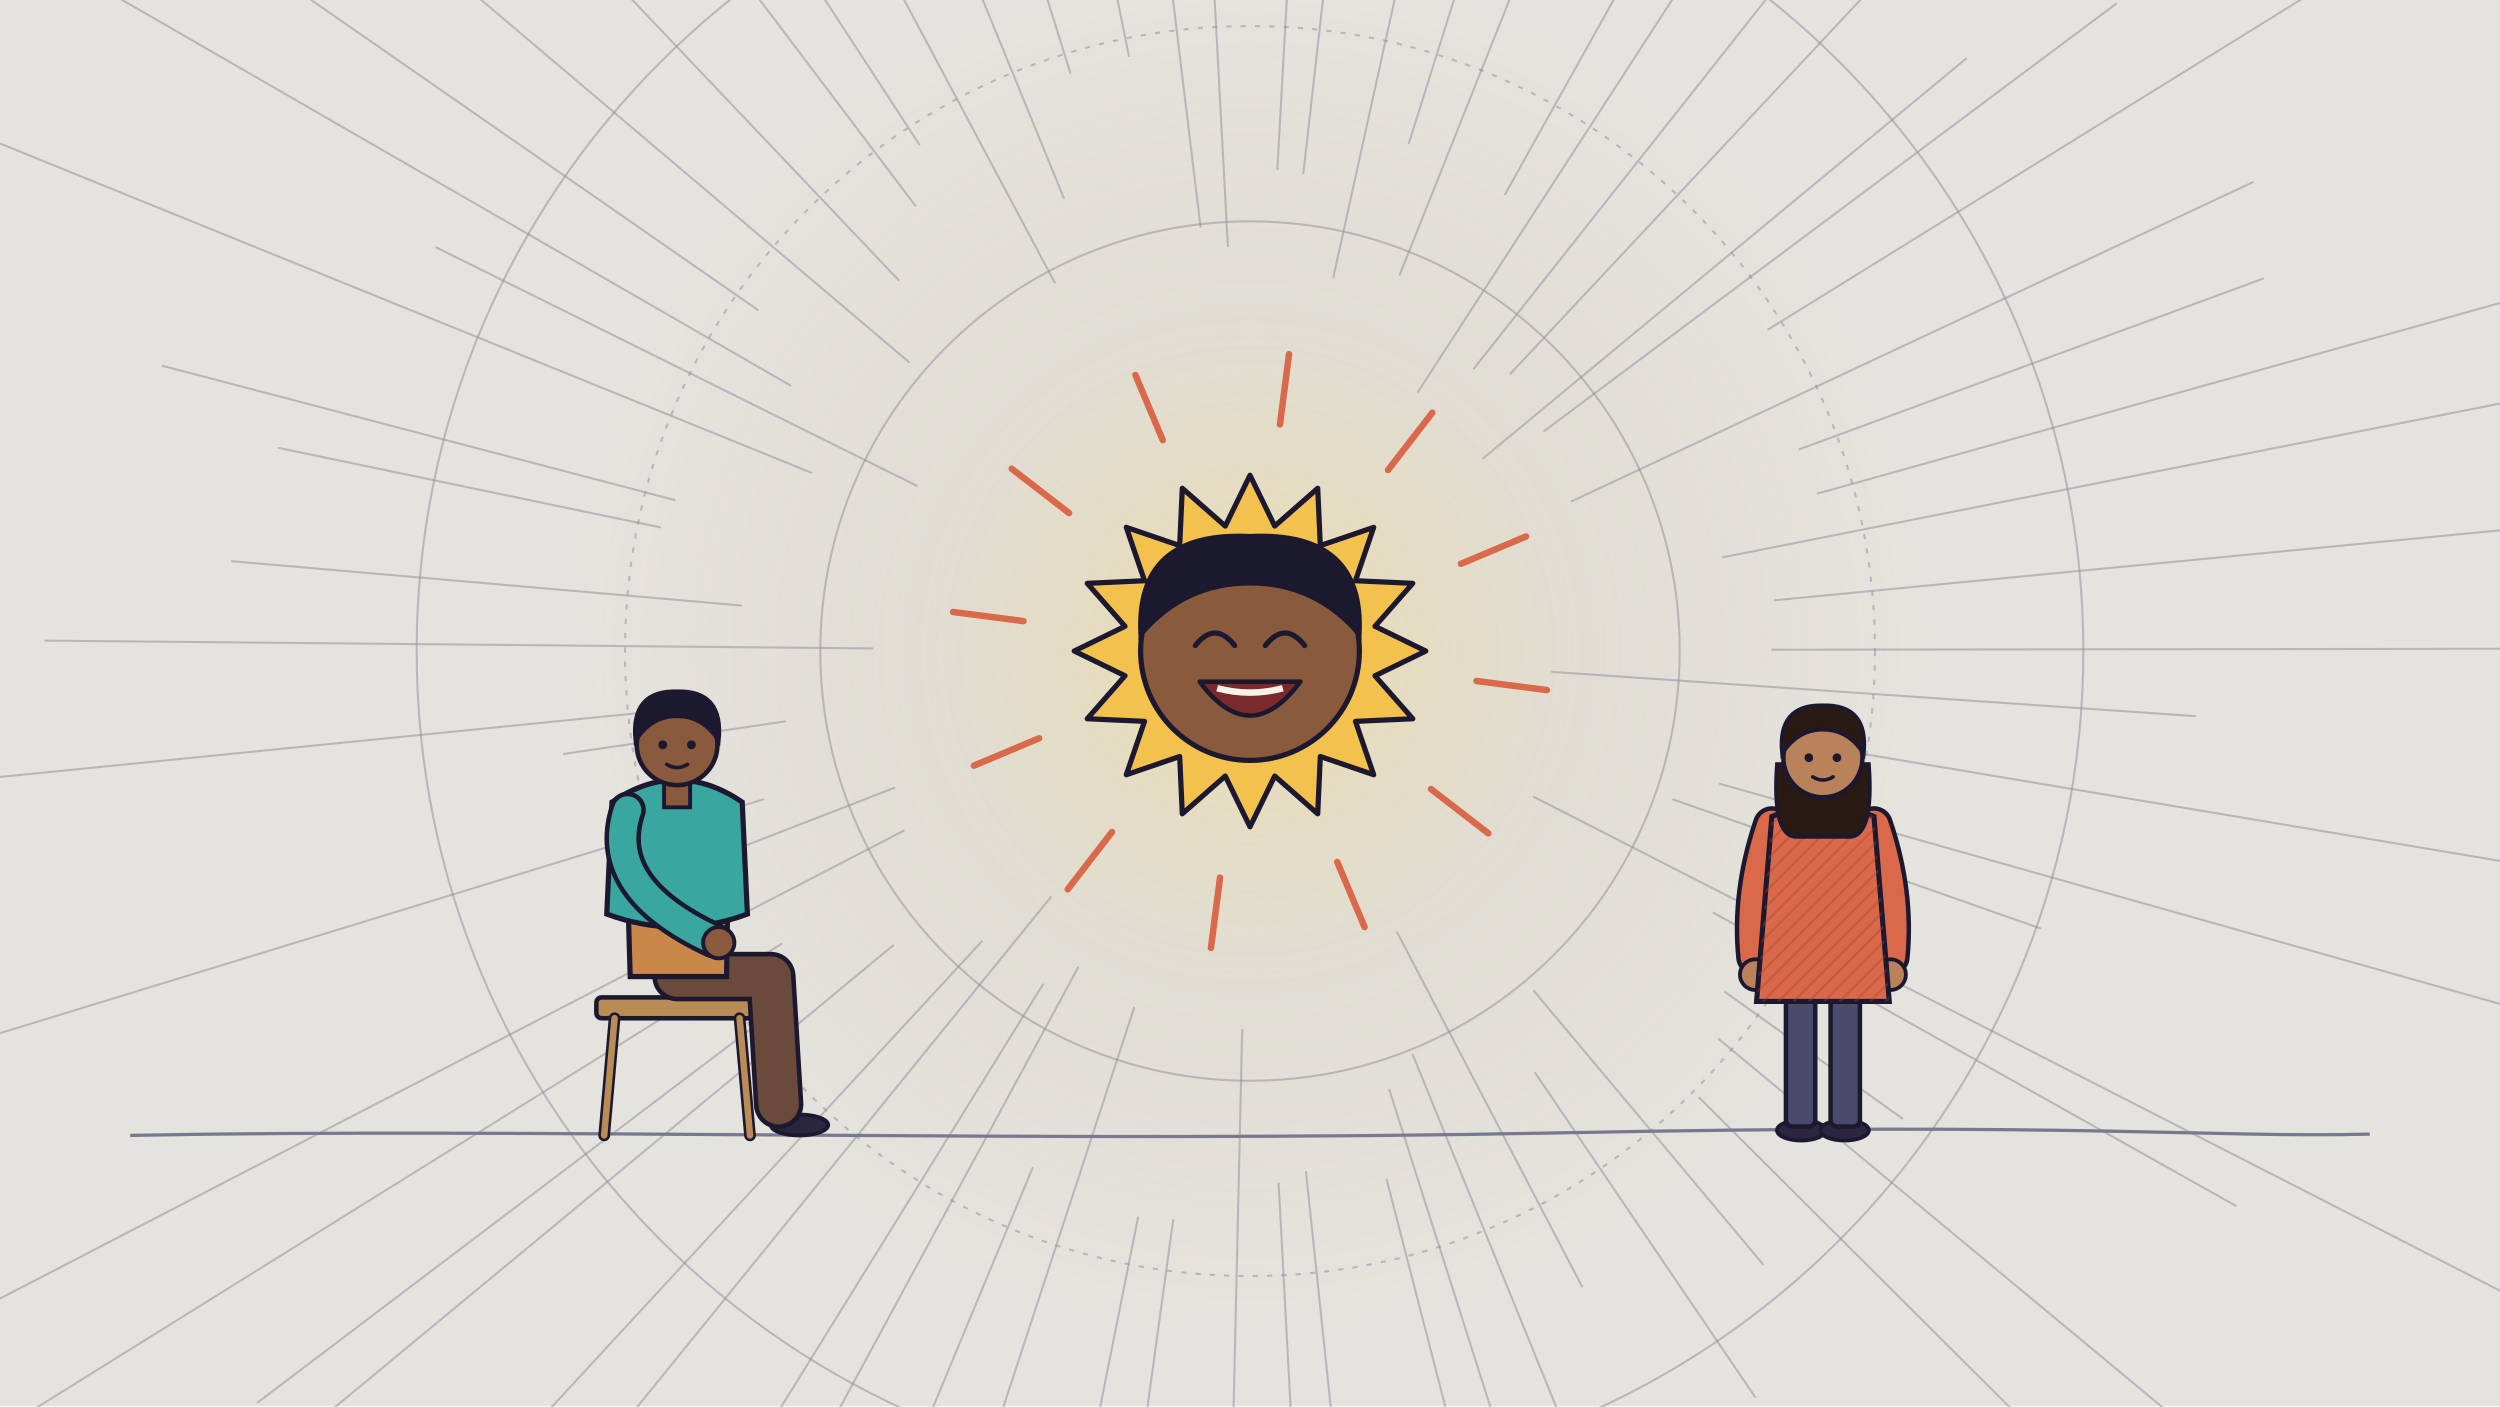
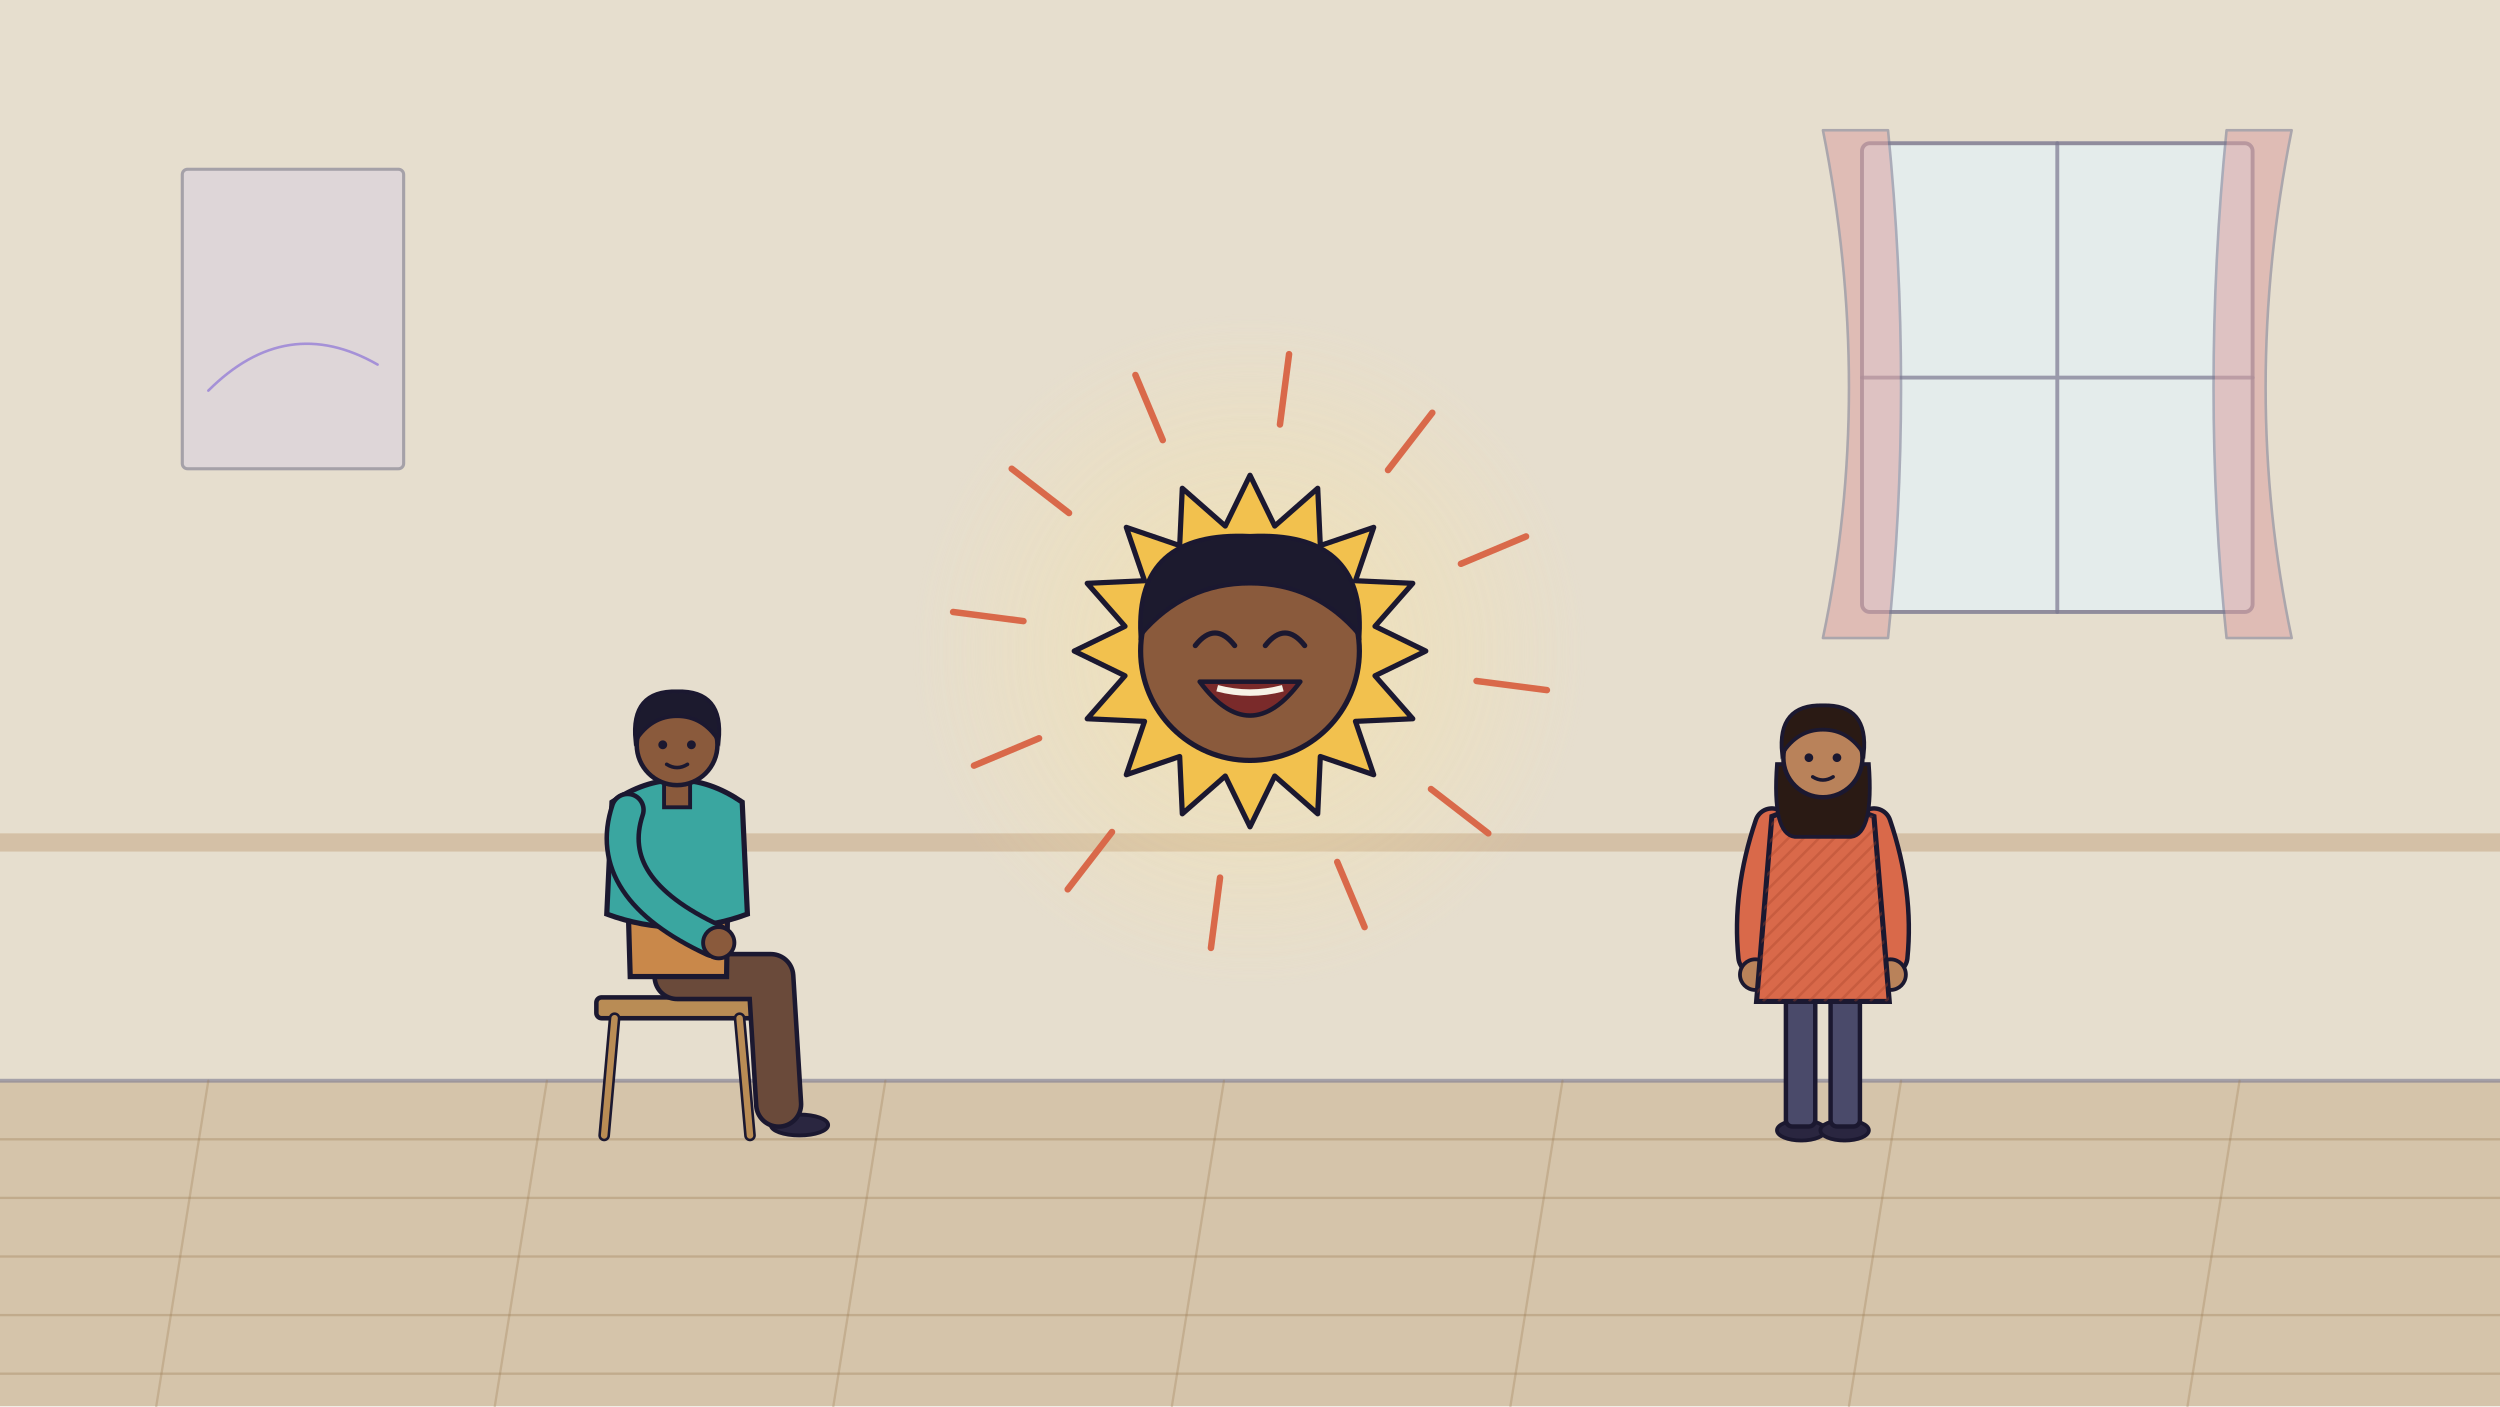
<svg xmlns="http://www.w3.org/2000/svg" viewBox="0 0 1920 1080" width="1920" height="1080">
  <defs>
    <radialGradient id="rg1">
      <stop offset="0" stop-color="#d3cfc2" stop-opacity="1" />
      <stop offset="0.4" stop-color="#d3cfc2" stop-opacity="0.5" />
      <stop offset="1" stop-color="#d3cfc2" stop-opacity="0" />
    </radialGradient>
    <radialGradient id="rg2">
      <stop offset="0" stop-color="#f6e2a8" stop-opacity="1" />
      <stop offset="0.4" stop-color="#f6e2a8" stop-opacity="0.5" />
      <stop offset="1" stop-color="#f6e2a8" stop-opacity="0" />
    </radialGradient>
    <clipPath id="cp3">
      <path d="M-40,-250 Q0,-266 40,-250 L52,-105 L-52,-105 Z" />
    </clipPath>
  </defs>
  <rect width="1920" height="1080" fill="#e5e3dd" />
-   <circle cx="960" cy="500" r="520" fill="url(#rg1)" opacity="0.7" />
-   <path d="M1361,499L2124,498 M1192,516L1686,550 M1395,573L2169,703 M1321,602L2051,808 M1285,614L1567,713 M1178,612L1982,1023 M1316,701L1717,926 M1325,762L1461,859 M1320,798L1796,1193 M1305,843L2028,1564 M1178,761L1354,971 M1179,824L1348,1073 M1073,716L1215,988 M1085,810L1287,1306 M1067,837L1220,1317 M1065,906L1325,1913 M1003,900L1053,1375 M982,909L1023,1678 M954,791L943,1275 M901,937L818,1541 M874,935L767,1471 M871,774L702,1290 M793,897L699,1123 M828,743L452,1438 M801,756L555,1153 M807,689L446,1134 M754,723L355,1155 M686,726L-107,1382 M585,784L198,1077 M600,725L-240,1248 M694,638L-69,1033 M687,605L540,662 M586,614L-423,923 M603,554L433,579 M527,544L-383,635 M670,498L35,492 M569,465L178,431 M507,405L214,344 M518,384L125,281 M623,363L-109,66 M704,373L335,190 M607,296L-76,-98 M582,238L141,-68 M698,278L-104,-401 M690,215L4,-507 M703,158L381,-268 M706,111L228,-623 M810,217L580,-215 M817,152L754,-2 M822,56L559,-788 M867,43L739,-587 M922,174L893,-65 M943,189L889,-819 M981,130L1021,-591 M1001,133L1090,-656 M1024,213L1137,-299 M1082,110L1166,-157 M1075,211L1368,-523 M1156,149L1648,-732 M1089,301L1415,-202 M1132,283L1606,-316 M1160,287L1468,-42 M1139,352L1510,45 M1186,331L1625,3 M1358,253L1878,-69 M1207,385L1730,140 M1382,345L1738,214 M1396,379L2277,133 M1323,428L2157,263 M1363,461L2120,388" stroke="#8d8a9a" stroke-width="1.6" fill="none" opacity="0.5" stroke-linecap="round" />
-   <circle cx="960" cy="500" r="330" fill="none" stroke="#8d8a9a" stroke-width="1.6" opacity="0.5" />
-   <circle cx="960" cy="500" r="480" fill="none" stroke="#8d8a9a" stroke-width="1.6" opacity="0.5" stroke-dasharray="4 7" />
-   <circle cx="960" cy="500" r="640" fill="none" stroke="#8d8a9a" stroke-width="1.6" opacity="0.5" />
-   <path d="M100,872 C400,866 800,878 1200,870 S1700,874 1820,871" stroke="#7a7890" stroke-width="2.5" fill="none" />
+   <g id="BACKDROP_u12">
+     <rect x="0" y="0" width="1920" height="830" rx="0" fill="#e8d9c0" opacity="0.5" />
+     <rect x="0" y="640" width="1920" height="14" rx="0" fill="#b9936a" opacity="0.4" />
+     <rect x="1430" y="110" width="300" height="360" rx="6" fill="#e4f0f2" opacity="0.8" stroke="#7a7890" stroke-width="3" />
+     <path d="M1580,110V470M1430,290H1730" stroke="#7a7890" stroke-width="3" fill="none" opacity="0.7" stroke-linecap="round" />
+     <path d="M1400,100Q1440,300 1400,490L1450,490Q1470,300 1450,100Z" fill="#d9a0a0" opacity="0.55" stroke="#7a7890" stroke-width="2" stroke-linejoin="round" />
+     <path d="M1760,100Q1720,300 1760,490L1710,490Q1690,300 1710,100Z" fill="#d9a0a0" opacity="0.55" stroke="#7a7890" stroke-width="2" stroke-linejoin="round" />
+     <rect x="0" y="830" width="1920" height="250" rx="0" fill="#c8ab80" opacity="0.55" />
+     <path d="M0,830H1920" stroke="#7a7890" stroke-width="3" fill="none" opacity="0.6" stroke-linecap="round" />
+     <path d="M0,875H1920" stroke="#9a7a52" stroke-width="1.8" fill="none" opacity="0.35" stroke-linecap="round" />
+     <path d="M0,920H1920" stroke="#9a7a52" stroke-width="1.8" fill="none" opacity="0.35" stroke-linecap="round" />
+     <path d="M0,965H1920" stroke="#9a7a52" stroke-width="1.8" fill="none" opacity="0.35" stroke-linecap="round" />
+     <path d="M0,1010H1920" stroke="#9a7a52" stroke-width="1.8" fill="none" opacity="0.35" stroke-linecap="round" />
+     <path d="M0,1055H1920" stroke="#9a7a52" stroke-width="1.8" fill="none" opacity="0.35" stroke-linecap="round" />
+     <path d="M-100,830L-140,1080" stroke="#9a7a52" stroke-width="1.8" fill="none" opacity="0.3" stroke-linecap="round" />
+     <path d="M160,830L120,1080" stroke="#9a7a52" stroke-width="1.8" fill="none" opacity="0.3" stroke-linecap="round" />
+     <path d="M420,830L380,1080" stroke="#9a7a52" stroke-width="1.8" fill="none" opacity="0.3" stroke-linecap="round" />
+     <path d="M680,830L640,1080" stroke="#9a7a52" stroke-width="1.8" fill="none" opacity="0.3" stroke-linecap="round" />
+     <path d="M940,830L900,1080" stroke="#9a7a52" stroke-width="1.8" fill="none" opacity="0.3" stroke-linecap="round" />
+     <path d="M1200,830L1160,1080" stroke="#9a7a52" stroke-width="1.8" fill="none" opacity="0.3" stroke-linecap="round" />
+     <path d="M1460,830L1420,1080" stroke="#9a7a52" stroke-width="1.8" fill="none" opacity="0.3" stroke-linecap="round" />
+     <path d="M1720,830L1680,1080" stroke="#9a7a52" stroke-width="1.8" fill="none" opacity="0.3" stroke-linecap="round" />
+     <rect x="140" y="130" width="170" height="230" rx="4" fill="#d8d0e0" opacity="0.6" stroke="#7a7890" stroke-width="2.4" />
+     <path d="M160,300q60,-60,130,-20" stroke="#6b4bd6" stroke-width="2" fill="none" opacity="0.5" stroke-linecap="round" />
+   </g>
  <circle cx="960" cy="500" r="260" fill="url(#rg2)" opacity="0.8" />
  <g id="mv-glint-core">
    <polygon points="960,365 979,404 1012,375 1014,419 1055,405 1041,446 1085,448 1056,481 1095,500 1056,519 1085,552 1041,554 1055,595 1014,581 1012,625 979,596 960,635 941,596 908,625 906,581 865,595 879,554 835,552 864,519 825,500 864,481 835,448 879,446 865,405 906,419 908,375 941,404" fill="#f2c14e" stroke="#1b1830" stroke-width="4" stroke-linejoin="round" />
  </g>
  <circle cx="960" cy="500" r="84" fill="#8a5a3c" stroke="#1b1830" stroke-width="4" />
  <path d="M876,487.4 Q871.8,407.6 960,411.8 Q1048.2,407.6 1044,487.4 Q1010.4,447.92 960,447.92 Q909.6,447.92 876,487.4Z" fill="#1c1a2e" stroke="#1b1830" stroke-width="3.5" />
  <path d="M918.0,495.8 Q933.12,476.48 948.24,495.8 M971.76,495.8 Q986.88,476.48 1002.0,495.8" stroke="#1b1830" stroke-width="4" fill="none" stroke-linecap="round" />
  <path d="M921.36,523.52 Q960,575.6 998.64,523.52Z" fill="#7a2a2a" stroke="#1b1830" stroke-width="3.5" stroke-linejoin="round" />
  <path d="M934.8,528.56 Q960,535.28 985.2,528.56" stroke="#f7f2e6" stroke-width="5" fill="none" />
  <path d="M1134,523 L1188,530" stroke="#d9694a" stroke-width="5" stroke-linecap="round" />
  <path d="M1099,606 L1143,640" stroke="#d9694a" stroke-width="5" stroke-linecap="round" />
  <path d="M1027,662 L1048,712" stroke="#d9694a" stroke-width="5" stroke-linecap="round" />
  <path d="M937,674 L930,728" stroke="#d9694a" stroke-width="5" stroke-linecap="round" />
  <path d="M854,639 L820,683" stroke="#d9694a" stroke-width="5" stroke-linecap="round" />
  <path d="M798,567 L748,588" stroke="#d9694a" stroke-width="5" stroke-linecap="round" />
  <path d="M786,477 L732,470" stroke="#d9694a" stroke-width="5" stroke-linecap="round" />
  <path d="M821,394 L777,360" stroke="#d9694a" stroke-width="5" stroke-linecap="round" />
  <path d="M893,338 L872,288" stroke="#d9694a" stroke-width="5" stroke-linecap="round" />
  <path d="M983,326 L990,272" stroke="#d9694a" stroke-width="5" stroke-linecap="round" />
  <path d="M1066,361 L1100,317" stroke="#d9694a" stroke-width="5" stroke-linecap="round" />
  <path d="M1122,433 L1172,412" stroke="#d9694a" stroke-width="5" stroke-linecap="round" />
  <g transform="translate(520,872) scale(1.0,1.0)">
    <rect x="-62" y="-106" width="124" height="16" rx="4" fill="#b98c55" stroke="#1b1830" stroke-width="3.5" />
    <path d="M-48,-90 L-56,0 M48,-90 L56,0" stroke="#1b1830" stroke-width="9" stroke-linecap="round" />
    <path d="M-48,-90 L-56,0 M48,-90 L56,0" stroke="#b98c55" stroke-width="5" stroke-linecap="round" />
    <g id="mv-breathe-pt">
      <ellipse cx="94" cy="-8" rx="22" ry="8" fill="#2a2640" stroke="#1b1830" stroke-width="3" />
      <path d="M0,-122 L72,-122 L78,-24" stroke="#1b1830" stroke-width="38" fill="none" stroke-linecap="round" stroke-linejoin="round" />
      <path d="M0,-122 L72,-122 L78,-24" stroke="#6a4a3a" stroke-width="31" fill="none" stroke-linecap="round" stroke-linejoin="round" />
      <path d="M-36,-122 L-40,-258 Q0,-272 40,-258 L38,-122 Z" fill="#c9884a" stroke="#1b1830" stroke-width="4" />
      <path d="M-50,-256 Q0,-290 50,-256 L54,-170 Q0,-150 -54,-170 Z" fill="#3aa6a0" stroke="#1b1830" stroke-width="4" />
      <path d="M-38,-250 Q-58,-190 28,-150" stroke="#1b1830" stroke-width="28" fill="none" stroke-linecap="round" />
      <path d="M-38,-250 Q-58,-190 28,-150" stroke="#3aa6a0" stroke-width="21" fill="none" stroke-linecap="round" />
      <circle cx="32" cy="-148" r="12" fill="#8a5a3c" stroke="#1b1830" stroke-width="3" />
      <g id="mv-nod-pt">
        <rect x="-10" y="-278" width="20" height="26" fill="#8a5a3c" stroke="#1b1830" stroke-width="3" />
        <circle cx="0" cy="-300" r="31" fill="#8a5a3c" stroke="#1b1830" stroke-width="3.5" />
        <path d="M-32,-303 Q-36,-342 0,-341 Q36,-342 32,-303 Q20,-322 0,-322 Q-20,-322 -32,-303 Z" fill="#1c1a2e" stroke="#1b1830" stroke-width="3" />
        <circle cx="-11" cy="-300" r="3.4" fill="#1b1830" />
        <circle cx="11" cy="-300" r="3.4" fill="#1b1830" />
        <path d="M-8,-285 Q0,-280 8,-285" stroke="#1b1830" stroke-width="2.8" fill="none" stroke-linecap="round" />
      </g>
    </g>
  </g>
  <g transform="translate(1400,872) scale(0.98,0.98)">
    <g id="mv-breathe-cg">
      <ellipse cx="-17" cy="-4" rx="19" ry="8" fill="#2a2640" stroke="#1b1830" stroke-width="3" />
      <ellipse cx="17" cy="-4" rx="19" ry="8" fill="#2a2640" stroke="#1b1830" stroke-width="3" />
      <rect x="-29" y="-125" width="23" height="118" rx="5" fill="#4a4a6a" stroke="#1b1830" stroke-width="3.5" />
      <rect x="6" y="-125" width="23" height="118" rx="5" fill="#4a4a6a" stroke="#1b1830" stroke-width="3.5" />
      <path d="M-40,-243 Q-58,-190 -53,-140" stroke="#1b1830" stroke-width="30" fill="none" stroke-linecap="round" />
      <path d="M-40,-243 Q-58,-190 -53,-140" stroke="#d9694a" stroke-width="23" fill="none" stroke-linecap="round" />
      <circle cx="-53" cy="-126" r="12" fill="#b9825a" stroke="#1b1830" stroke-width="3" />
      <path d="M40,-243 Q58,-190 53,-140" stroke="#1b1830" stroke-width="30" fill="none" stroke-linecap="round" />
      <path d="M40,-243 Q58,-190 53,-140" stroke="#d9694a" stroke-width="23" fill="none" stroke-linecap="round" />
      <circle cx="53" cy="-126" r="12" fill="#b9825a" stroke="#1b1830" stroke-width="3" />
      <path d="M-40,-250 Q0,-266 40,-250 L52,-105 L-52,-105 Z" fill="#d9694a" stroke="#1b1830" stroke-width="4" />
      <g clip-path="url(#cp3)">
        <path d="M-215,-105L-60,-260 M-203,-105L-48,-260 M-191,-105L-36,-260 M-179,-105L-24,-260 M-167,-105L-12,-260 M-155,-105L0,-260 M-143,-105L12,-260 M-131,-105L24,-260 M-119,-105L36,-260 M-107,-105L48,-260 M-95,-105L60,-260 M-83,-105L72,-260 M-71,-105L84,-260 M-59,-105L96,-260 M-47,-105L108,-260 M-35,-105L120,-260 M-23,-105L132,-260 M-11,-105L144,-260 M1,-105L156,-260 M13,-105L168,-260 M25,-105L180,-260 M37,-105L192,-260 M49,-105L204,-260" stroke="#a8442a" stroke-width="2" opacity="0.35" fill="none" />
      </g>
      <g id="mv-nod-cg">
        <rect x="-10" y="-274" width="20" height="26" fill="#b9825a" stroke="#1b1830" stroke-width="3" />
        <path d="M-36,-291 Q-40,-236 -22,-234 L22,-234 Q40,-236 36,-291 Z" fill="#2a1a14" stroke="#1b1830" stroke-width="3" />
        <circle cx="0" cy="-296" r="31" fill="#b9825a" stroke="#1b1830" stroke-width="3.5" />
        <path d="M-32,-299 Q-36,-338 0,-337 Q36,-338 32,-299 Q20,-318 0,-318 Q-20,-318 -32,-299 Z" fill="#2a1a14" stroke="#1b1830" stroke-width="3" />
        <circle cx="-11" cy="-296" r="3.4" fill="#1b1830" />
        <circle cx="11" cy="-296" r="3.4" fill="#1b1830" />
        <path d="M-8,-281 Q0,-276 8,-281" stroke="#1b1830" stroke-width="2.8" fill="none" stroke-linecap="round" />
      </g>
    </g>
  </g>
</svg>
